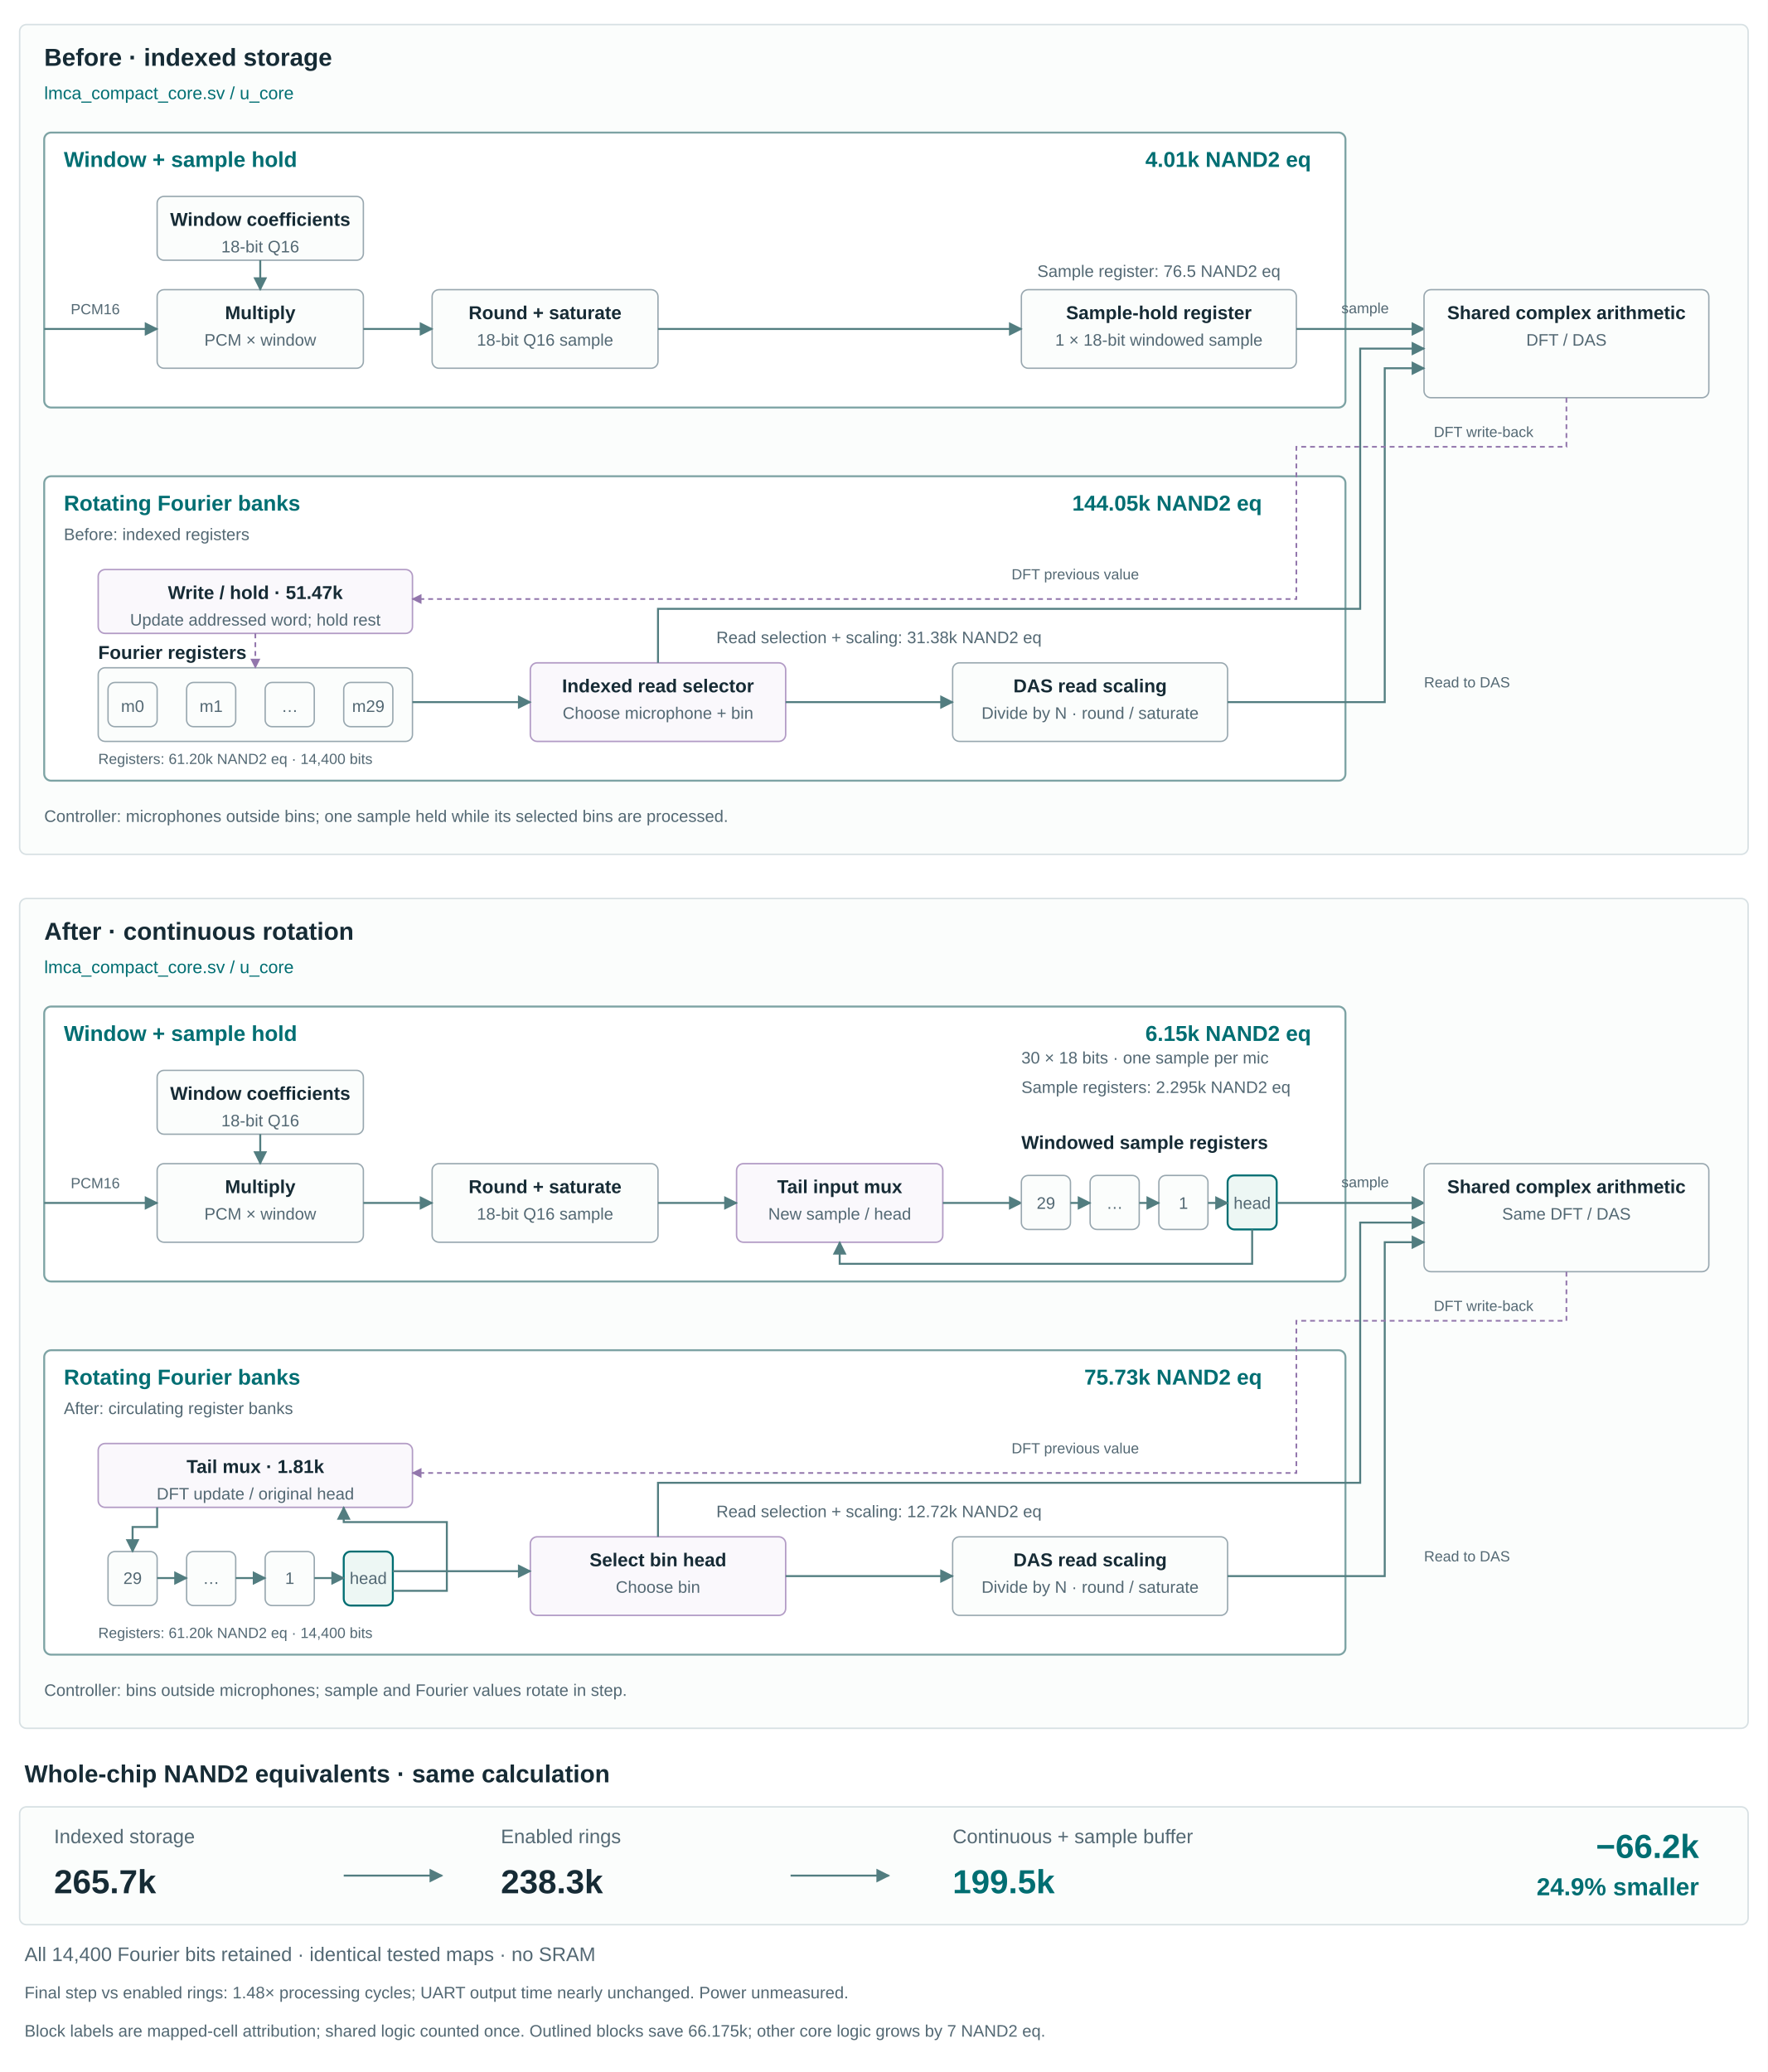
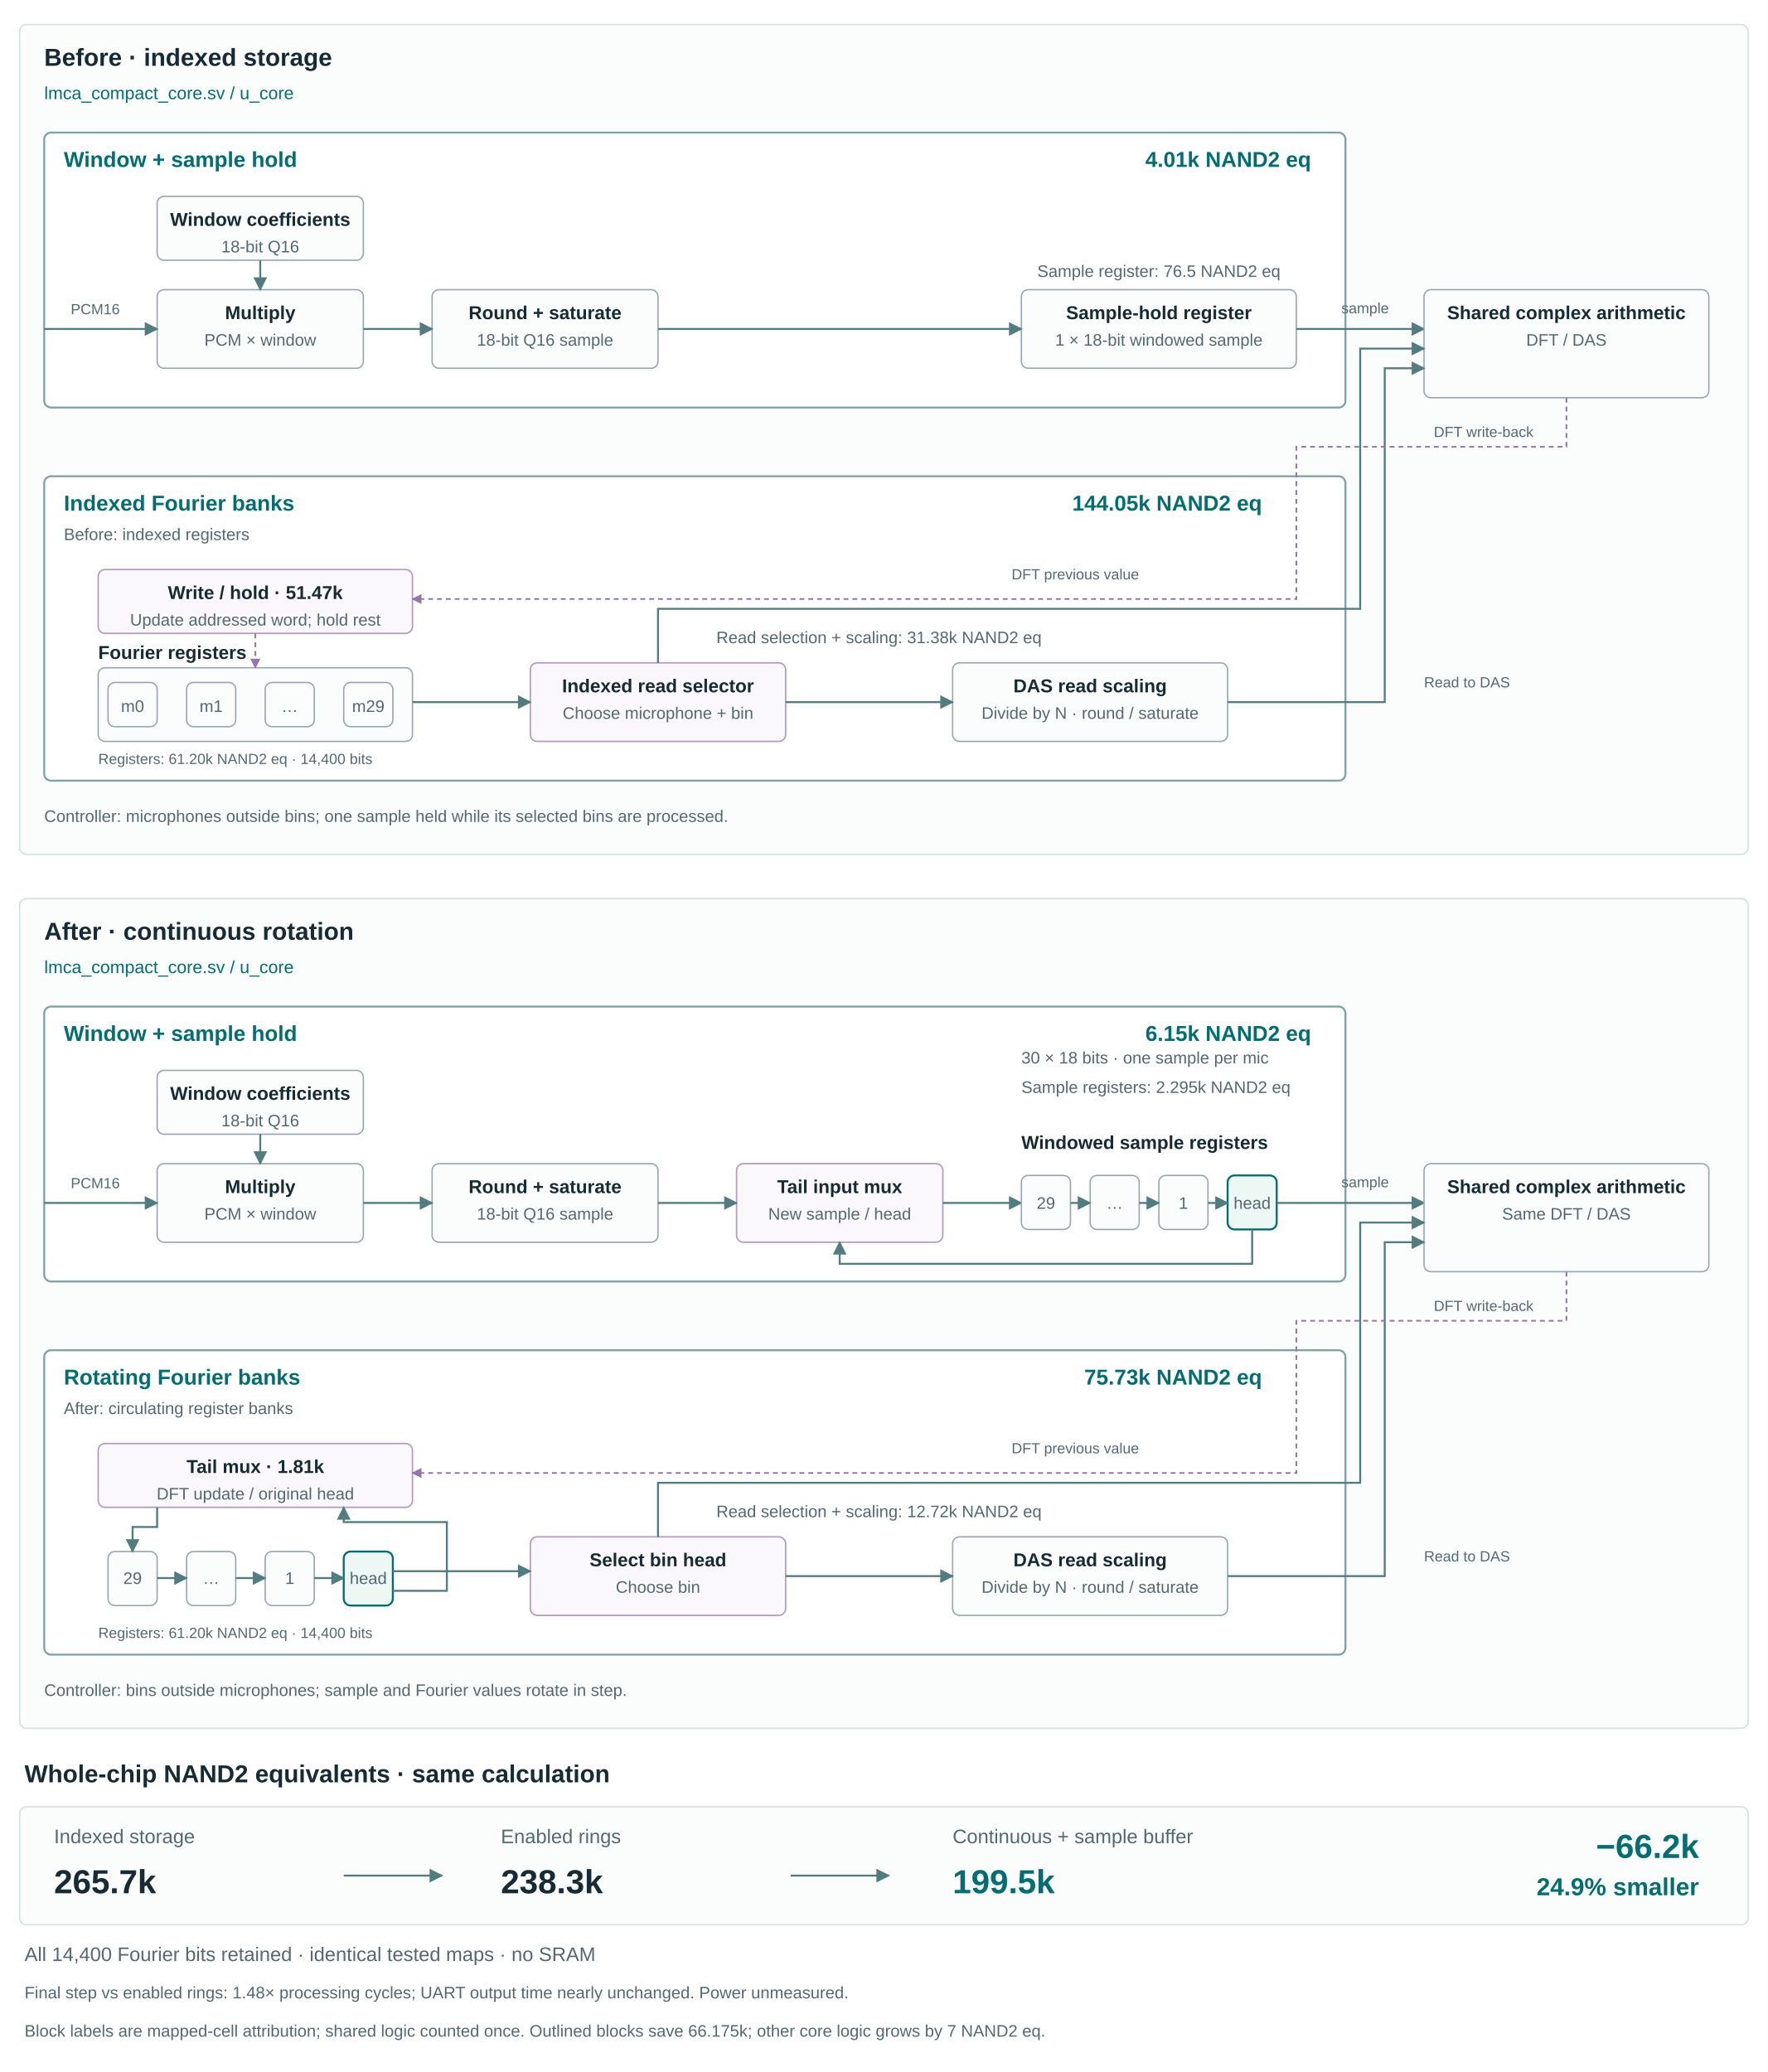
<svg xmlns="http://www.w3.org/2000/svg" width="1800" height="2110" viewBox="0 0 1800 2110" role="img" aria-labelledby="rotation-title rotation-desc">
  <defs>
    <marker id="arrow" viewBox="0 0 10 10" refX="9" refY="5" markerWidth="7" markerHeight="7" orient="auto">
      <path d="M0 0L10 5L0 10Z" fill="#527d80" />
    </marker>
    <marker id="write-arrow" viewBox="0 0 10 10" refX="9" refY="5" markerWidth="6" markerHeight="6" orient="auto">
      <path d="M0 0L10 5L0 10Z" fill="#9276ac" />
    </marker>
  </defs>
  <style>text{font-family:'Segoe UI',Arial,sans-serif;fill:#162b35}.heading{font-size:25px;font-weight:650}.group-title{font-size:22px;font-weight:650;fill:#006e72}.node{font-size:19px;font-weight:650}.small{font-size:17px;fill:#536873}.tiny{font-size:15px;fill:#536873}.muted{font-size:20px;fill:#536873}.file{font-size:18px;fill:#006e72}.panel{fill:#fbfdfc;stroke:#d7e0e3;stroke-width:1.5}.group{fill:white;stroke:#7da3a4;stroke-width:2}.box{fill:#fbfdfc;stroke:#98a7af;stroke-width:1.4}.changed{fill:#edf7f4;stroke:#006e72;stroke-width:2}.selection{fill:#faf8fc;stroke:#b29bc5;stroke-width:1.5}.flow{fill:none;stroke:#527d80;stroke-width:2;marker-end:url(#arrow)}.write{fill:none;stroke:#9276ac;stroke-width:1.7;stroke-dasharray:5 4;marker-end:url(#write-arrow)}.gate{font-size:34px;font-weight:700}.accent{fill:#006e72}</style>
  <rect width="1800" height="2110" fill="white" />
  <g transform="translate(0 0)">
    <rect x="20" y="25" width="1760" height="845" rx="7" class="panel" />
    <text x="45" y="67" class="heading">Before · indexed storage</text>
    <text x="45" y="101" class="file">lmca_compact_core.sv / u_core</text>
    <rect x="45" y="135" width="1325" height="280" rx="7" class="group" />
    <text x="65" y="170" class="group-title">Window + sample hold</text>
    <text x="1335" y="170" class="group-title" text-anchor="end">4.01k NAND2 eq</text>
    <rect x="160" y="200" width="210" height="65" rx="7" class="box" />
    <text x="265.0" y="230" class="node" text-anchor="middle">Window coefficients</text>
    <text x="265.0" y="257" class="small" text-anchor="middle">18-bit Q16</text>
    <rect x="160" y="295" width="210" height="80" rx="7" class="box" />
    <text x="265.0" y="325" class="node" text-anchor="middle">Multiply</text>
    <text x="265.0" y="352" class="small" text-anchor="middle">PCM × window</text>
    <rect x="440" y="295" width="230" height="80" rx="7" class="box" />
    <text x="555.0" y="325" class="node" text-anchor="middle">Round + saturate</text>
    <text x="555.0" y="352" class="small" text-anchor="middle">18-bit Q16 sample</text>
    <path d="M265 265V295" class="flow" />
    <path d="M45 335H160" class="flow" />
    <text x="72" y="320" class="tiny">PCM16</text>
    <path d="M370 335H440" class="flow" />
    <rect x="1040" y="295" width="280" height="80" rx="7" class="box" />
    <text x="1180.0" y="325" class="node" text-anchor="middle">Sample-hold register</text>
    <text x="1180.0" y="352" class="small" text-anchor="middle">1 × 18-bit windowed sample</text>
    <path d="M670 335H1040" class="flow" />
    <path d="M1320 335H1450" class="flow" />
    <text x="1390" y="319" class="tiny" text-anchor="middle">sample</text>
    <rect x="1450" y="295" width="290" height="110" rx="7" class="box" />
    <text x="1595.0" y="325" class="node" text-anchor="middle">Shared complex arithmetic</text>
    <text x="1595.0" y="352" class="small" text-anchor="middle">DFT / DAS</text>
    <rect x="45" y="485" width="1325" height="310" rx="7" class="group" />
-     <text x="65" y="520" class="group-title">Rotating Fourier banks</text>
+     <text x="65" y="520" class="group-title">Indexed Fourier banks</text>
    <text x="1285" y="520" class="group-title" text-anchor="end">144.05k NAND2 eq</text>
    <text x="65" y="550" class="small">Before: indexed registers</text>
    <rect x="100" y="580" width="320" height="65" rx="7" class="selection" />
    <text x="260.0" y="610" class="node" text-anchor="middle">Write / hold · 51.47k</text>
    <text x="260.0" y="637" class="small" text-anchor="middle">Update addressed word; hold rest</text>
    <rect x="540" y="675" width="260" height="80" rx="7" class="selection" />
    <text x="670.0" y="705" class="node" text-anchor="middle">Indexed read selector</text>
    <text x="670.0" y="732" class="small" text-anchor="middle">Choose microphone + bin</text>
    <rect x="970" y="675" width="280" height="80" rx="7" class="box" />
    <text x="1110.0" y="705" class="node" text-anchor="middle">DAS read scaling</text>
    <text x="1110.0" y="732" class="small" text-anchor="middle">Divide by N · round / saturate</text>
    <rect x="100" y="680" width="320" height="75" rx="7" class="box" />
    <text x="100" y="671" class="node">Fourier registers</text>
    <rect x="110" y="695" width="50" height="45" rx="7" class="box" />
    <text x="135" y="725" class="small" text-anchor="middle">m0</text>
    <rect x="190" y="695" width="50" height="45" rx="7" class="box" />
    <text x="215" y="725" class="small" text-anchor="middle">m1</text>
    <rect x="270" y="695" width="50" height="45" rx="7" class="box" />
    <text x="295" y="725" class="small" text-anchor="middle">…</text>
    <rect x="350" y="695" width="50" height="45" rx="7" class="box" />
    <text x="375" y="725" class="small" text-anchor="middle">m29</text>
    <path d="M260 645V680" class="write" />
    <path d="M420 715H540" class="flow" />
    <text x="100" y="778" class="tiny">Registers: 61.20k NAND2 eq · 14,400 bits</text>
    <path d="M800 715H970" class="flow" />
    <path d="M1250 715H1410V375H1450" class="flow" />
    <path d="M670 675V620H1385V355H1450" class="flow" />
    <text x="1030" y="590" class="tiny">DFT previous value</text>
    <path d="M1595 405V455H1320V610H420" class="write" />
    <text x="1460" y="445" class="tiny">DFT write-back</text>
    <text x="1450" y="700" class="tiny">Read to DAS</text>
    <text x="45" y="837" class="small">Controller: microphones outside bins; one sample held while its selected bins are processed.</text>
    <text x="895" y="655" class="small" text-anchor="middle">Read selection + scaling: 31.38k NAND2 eq</text>
    <text x="1180" y="282" class="small" text-anchor="middle">Sample register: 76.5 NAND2 eq</text>
  </g>
  <g transform="translate(0 890)">
    <rect x="20" y="25" width="1760" height="845" rx="7" class="panel" />
    <text x="45" y="67" class="heading">After · continuous rotation</text>
    <text x="45" y="101" class="file">lmca_compact_core.sv / u_core</text>
    <rect x="45" y="135" width="1325" height="280" rx="7" class="group" />
    <text x="65" y="170" class="group-title">Window + sample hold</text>
    <text x="1335" y="170" class="group-title" text-anchor="end">6.15k NAND2 eq</text>
    <rect x="160" y="200" width="210" height="65" rx="7" class="box" />
    <text x="265.0" y="230" class="node" text-anchor="middle">Window coefficients</text>
    <text x="265.0" y="257" class="small" text-anchor="middle">18-bit Q16</text>
    <rect x="160" y="295" width="210" height="80" rx="7" class="box" />
    <text x="265.0" y="325" class="node" text-anchor="middle">Multiply</text>
    <text x="265.0" y="352" class="small" text-anchor="middle">PCM × window</text>
    <rect x="440" y="295" width="230" height="80" rx="7" class="box" />
    <text x="555.0" y="325" class="node" text-anchor="middle">Round + saturate</text>
    <text x="555.0" y="352" class="small" text-anchor="middle">18-bit Q16 sample</text>
    <path d="M265 265V295" class="flow" />
    <path d="M45 335H160" class="flow" />
    <text x="72" y="320" class="tiny">PCM16</text>
    <path d="M370 335H440" class="flow" />
    <rect x="750" y="295" width="210" height="80" rx="7" class="selection" />
    <text x="855.0" y="325" class="node" text-anchor="middle">Tail input mux</text>
    <text x="855.0" y="352" class="small" text-anchor="middle">New sample / head</text>
    <path d="M670 335H750" class="flow" />
    <path d="M960 335H1040" class="flow" />
    <text x="1040" y="280" class="node">Windowed sample registers</text>
    <rect x="1040" y="307" width="50" height="55" rx="7" class="box" />
    <text x="1065" y="341" class="small" text-anchor="middle">29</text>
    <rect x="1110" y="307" width="50" height="55" rx="7" class="box" />
    <text x="1135" y="341" class="small" text-anchor="middle">…</text>
    <rect x="1180" y="307" width="50" height="55" rx="7" class="box" />
    <text x="1205" y="341" class="small" text-anchor="middle">1</text>
    <rect x="1250" y="307" width="50" height="55" rx="7" class="changed" />
    <text x="1275" y="341" class="small" text-anchor="middle">head</text>
    <path d="M1090 335H1110" class="flow" />
    <path d="M1160 335H1180" class="flow" />
    <path d="M1230 335H1250" class="flow" />
    <path d="M1275 362V397H855V375" class="flow" />
    <path d="M1300 335H1450" class="flow" />
    <text x="1040" y="193" class="small">30 × 18 bits · one sample per mic</text>
    <text x="1390" y="319" class="tiny" text-anchor="middle">sample</text>
    <rect x="1450" y="295" width="290" height="110" rx="7" class="box" />
    <text x="1595.0" y="325" class="node" text-anchor="middle">Shared complex arithmetic</text>
    <text x="1595.0" y="352" class="small" text-anchor="middle">Same DFT / DAS</text>
    <rect x="45" y="485" width="1325" height="310" rx="7" class="group" />
    <text x="65" y="520" class="group-title">Rotating Fourier banks</text>
    <text x="1285" y="520" class="group-title" text-anchor="end">75.73k NAND2 eq</text>
    <text x="65" y="550" class="small">After: circulating register banks</text>
    <rect x="100" y="580" width="320" height="65" rx="7" class="selection" />
    <text x="260.0" y="610" class="node" text-anchor="middle">Tail mux · 1.81k</text>
    <text x="260.0" y="637" class="small" text-anchor="middle">DFT update / original head</text>
    <rect x="540" y="675" width="260" height="80" rx="7" class="selection" />
    <text x="670.0" y="705" class="node" text-anchor="middle">Select bin head</text>
    <text x="670.0" y="732" class="small" text-anchor="middle">Choose bin</text>
    <rect x="970" y="675" width="280" height="80" rx="7" class="box" />
    <text x="1110.0" y="705" class="node" text-anchor="middle">DAS read scaling</text>
    <text x="1110.0" y="732" class="small" text-anchor="middle">Divide by N · round / saturate</text>
    <rect x="110" y="690" width="50" height="55" rx="7" class="box" />
    <text x="135" y="723" class="small" text-anchor="middle">29</text>
    <rect x="190" y="690" width="50" height="55" rx="7" class="box" />
    <text x="215" y="723" class="small" text-anchor="middle">…</text>
    <rect x="270" y="690" width="50" height="55" rx="7" class="box" />
    <text x="295" y="723" class="small" text-anchor="middle">1</text>
    <rect x="350" y="690" width="50" height="55" rx="7" class="changed" />
    <text x="375" y="723" class="small" text-anchor="middle">head</text>
    <path d="M160 717H190" class="flow" />
    <path d="M240 717H270" class="flow" />
    <path d="M320 717H350" class="flow" />
    <path d="M160 645V665H135V690" class="flow" />
    <path d="M400 730H455V660H350V645" class="flow" />
    <path d="M400 710H540" class="flow" />
    <text x="100" y="778" class="tiny">Registers: 61.20k NAND2 eq · 14,400 bits</text>
    <path d="M800 715H970" class="flow" />
    <path d="M1250 715H1410V375H1450" class="flow" />
    <path d="M670 675V620H1385V355H1450" class="flow" />
    <text x="1030" y="590" class="tiny">DFT previous value</text>
    <path d="M1595 405V455H1320V610H420" class="write" />
    <text x="1460" y="445" class="tiny">DFT write-back</text>
    <text x="1450" y="700" class="tiny">Read to DAS</text>
    <text x="45" y="837" class="small">Controller: bins outside microphones; sample and Fourier values rotate in step.</text>
    <text x="895" y="655" class="small" text-anchor="middle">Read selection + scaling: 12.72k NAND2 eq</text>
    <text x="1040" y="223" class="small">Sample registers: 2.295k NAND2 eq</text>
  </g>
  <text x="25" y="1815" class="heading">Whole-chip NAND2 equivalents · same calculation</text>
  <rect x="20" y="1840" width="1760" height="120" rx="7" class="panel" />
  <text x="55" y="1877" class="muted">Indexed storage</text>
  <text x="55" y="1928" class="gate">265.7k</text>
  <text x="510" y="1877" class="muted">Enabled rings</text>
  <text x="510" y="1928" class="gate">238.3k</text>
  <text x="970" y="1877" class="muted">Continuous + sample buffer</text>
  <text x="970" y="1928" class="gate accent">199.5k</text>
  <path d="M350 1910H450" class="flow" />
  <path d="M805 1910H905" class="flow" />
  <text x="1730" y="1892" class="gate accent" text-anchor="end">−66.2k</text>
  <text x="1730" y="1930" class="heading accent" text-anchor="end">24.9% smaller</text>
  <text x="25" y="1997" class="muted">All 14,400 Fourier bits retained · identical tested maps · no SRAM</text>
  <text x="25" y="2035" class="small">Final step vs enabled rings: 1.48× processing cycles; UART output time nearly unchanged. Power unmeasured.</text>
  <text x="25" y="2074" class="small">Block labels are mapped-cell attribution; shared logic counted once. Outlined blocks save 66.175k; other core logic grows by 7 NAND2 eq.</text>
</svg>
